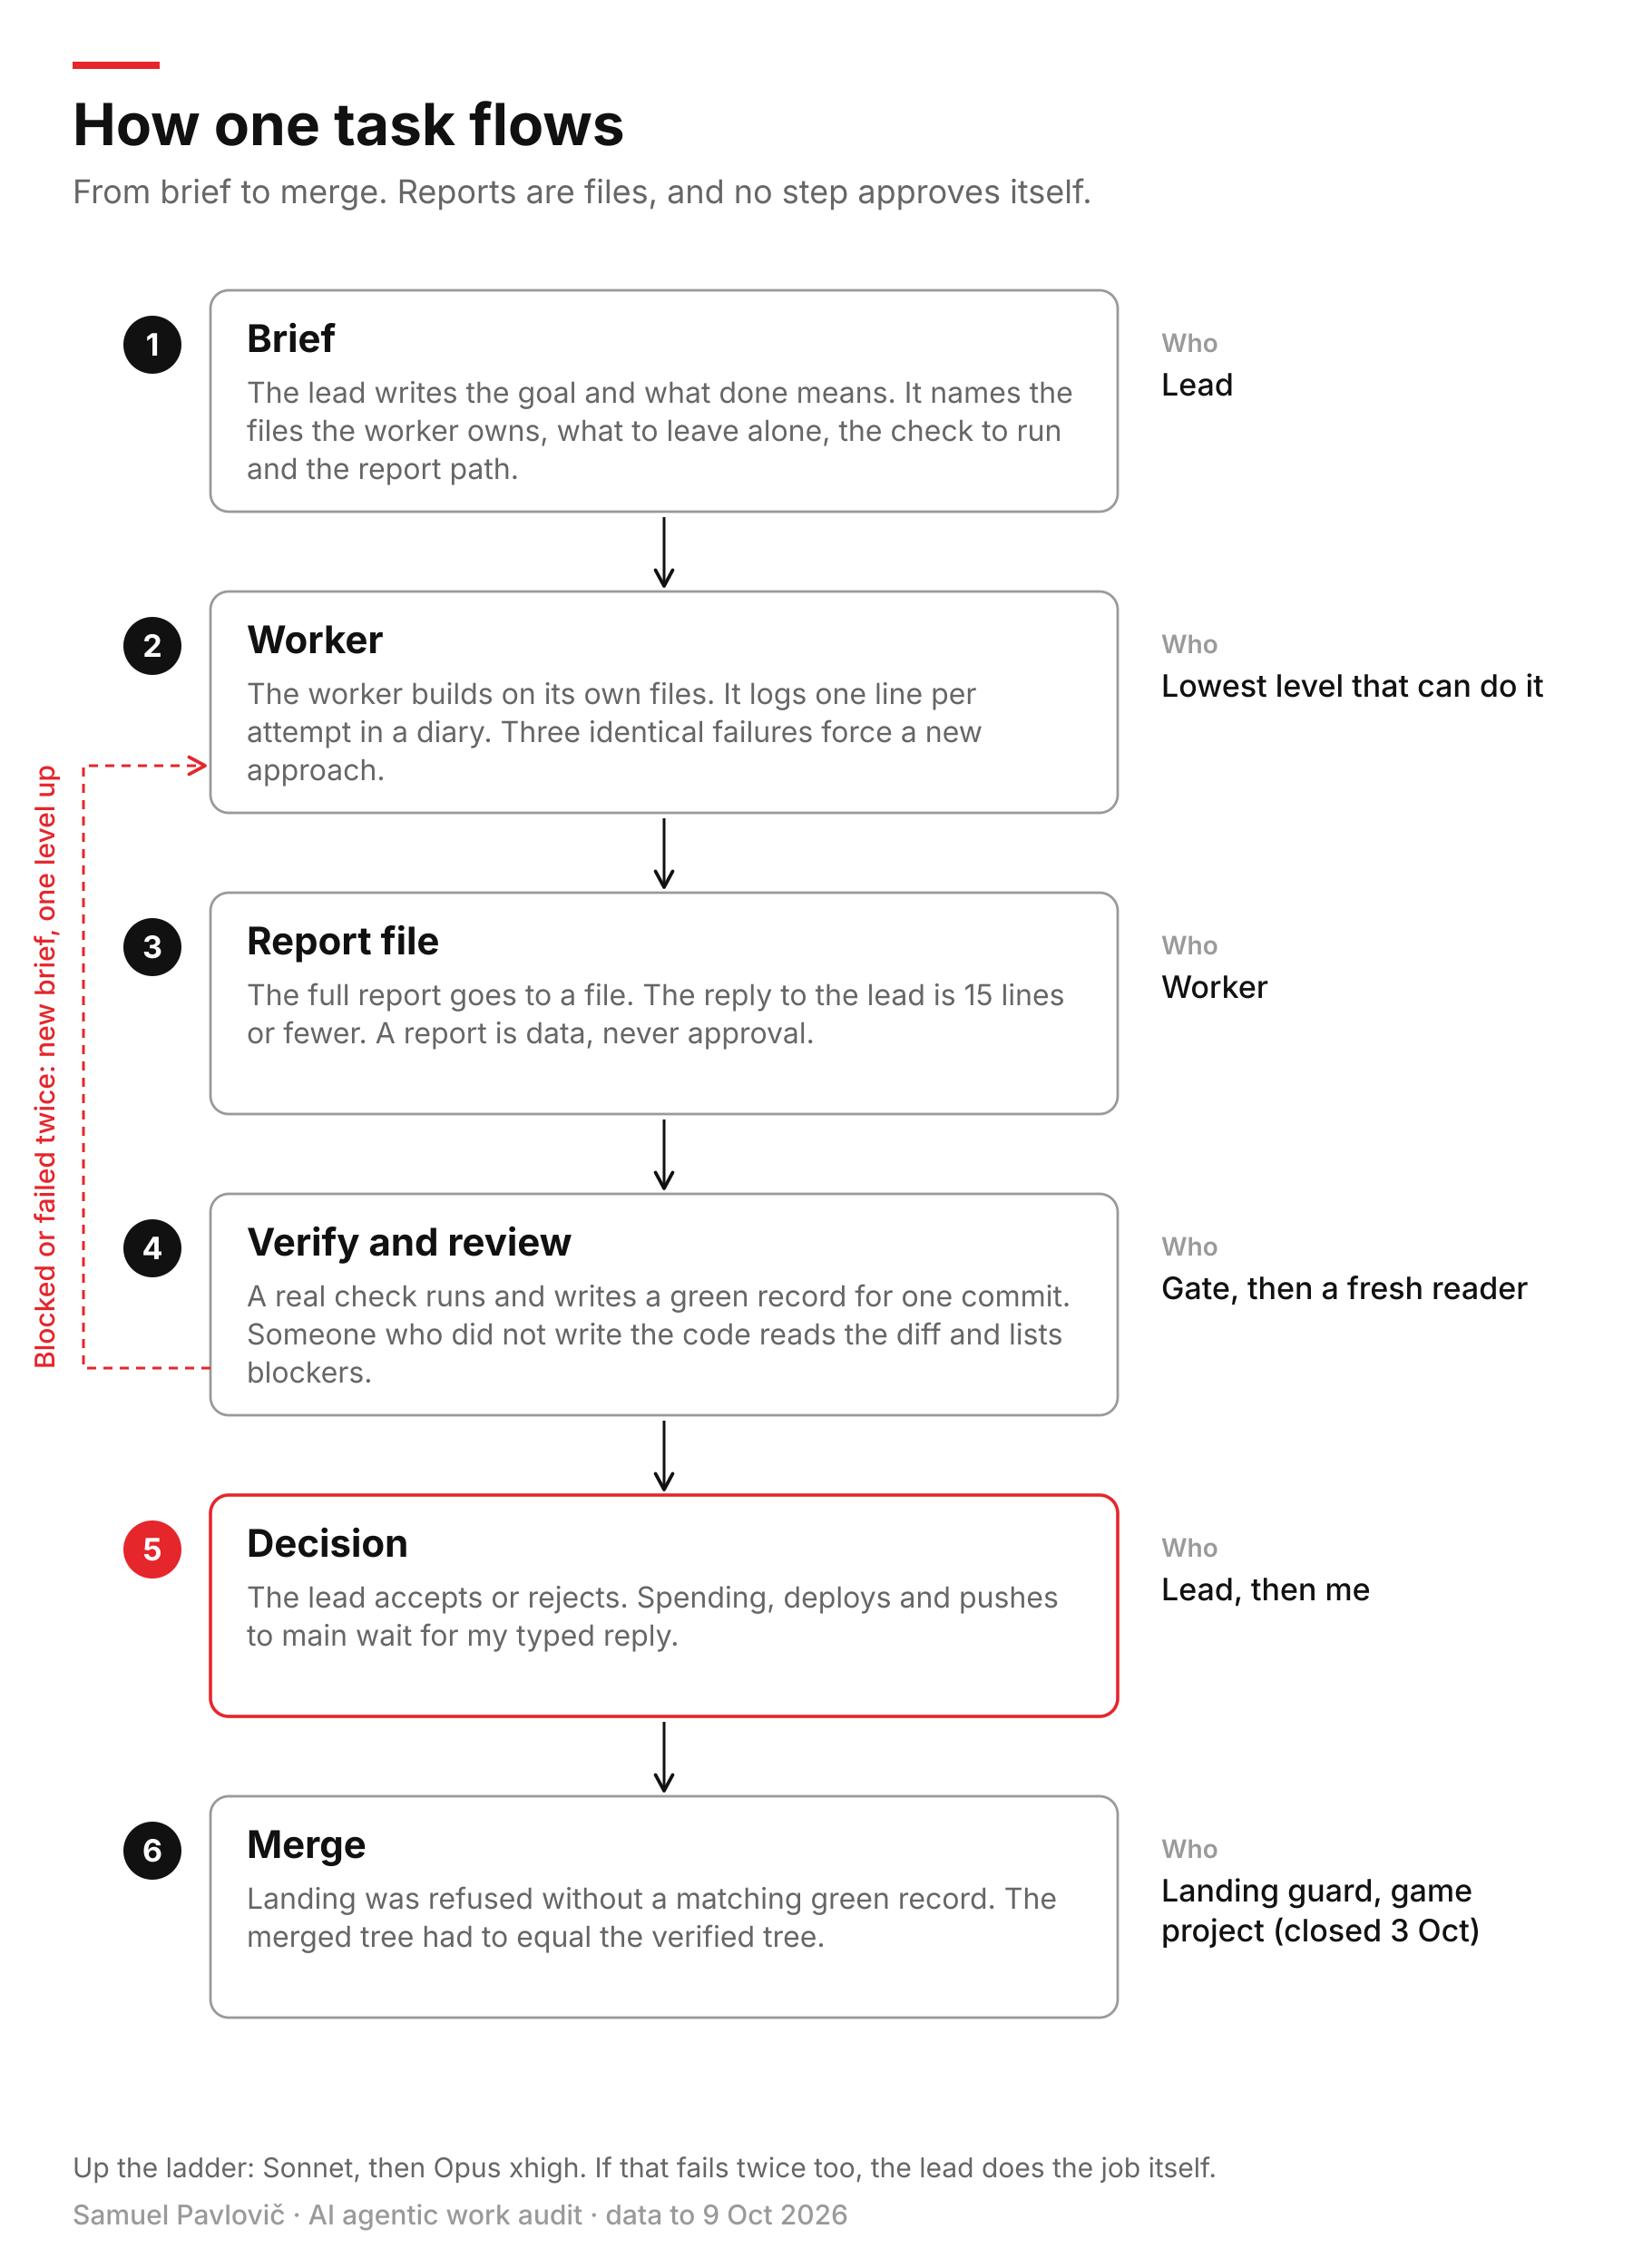
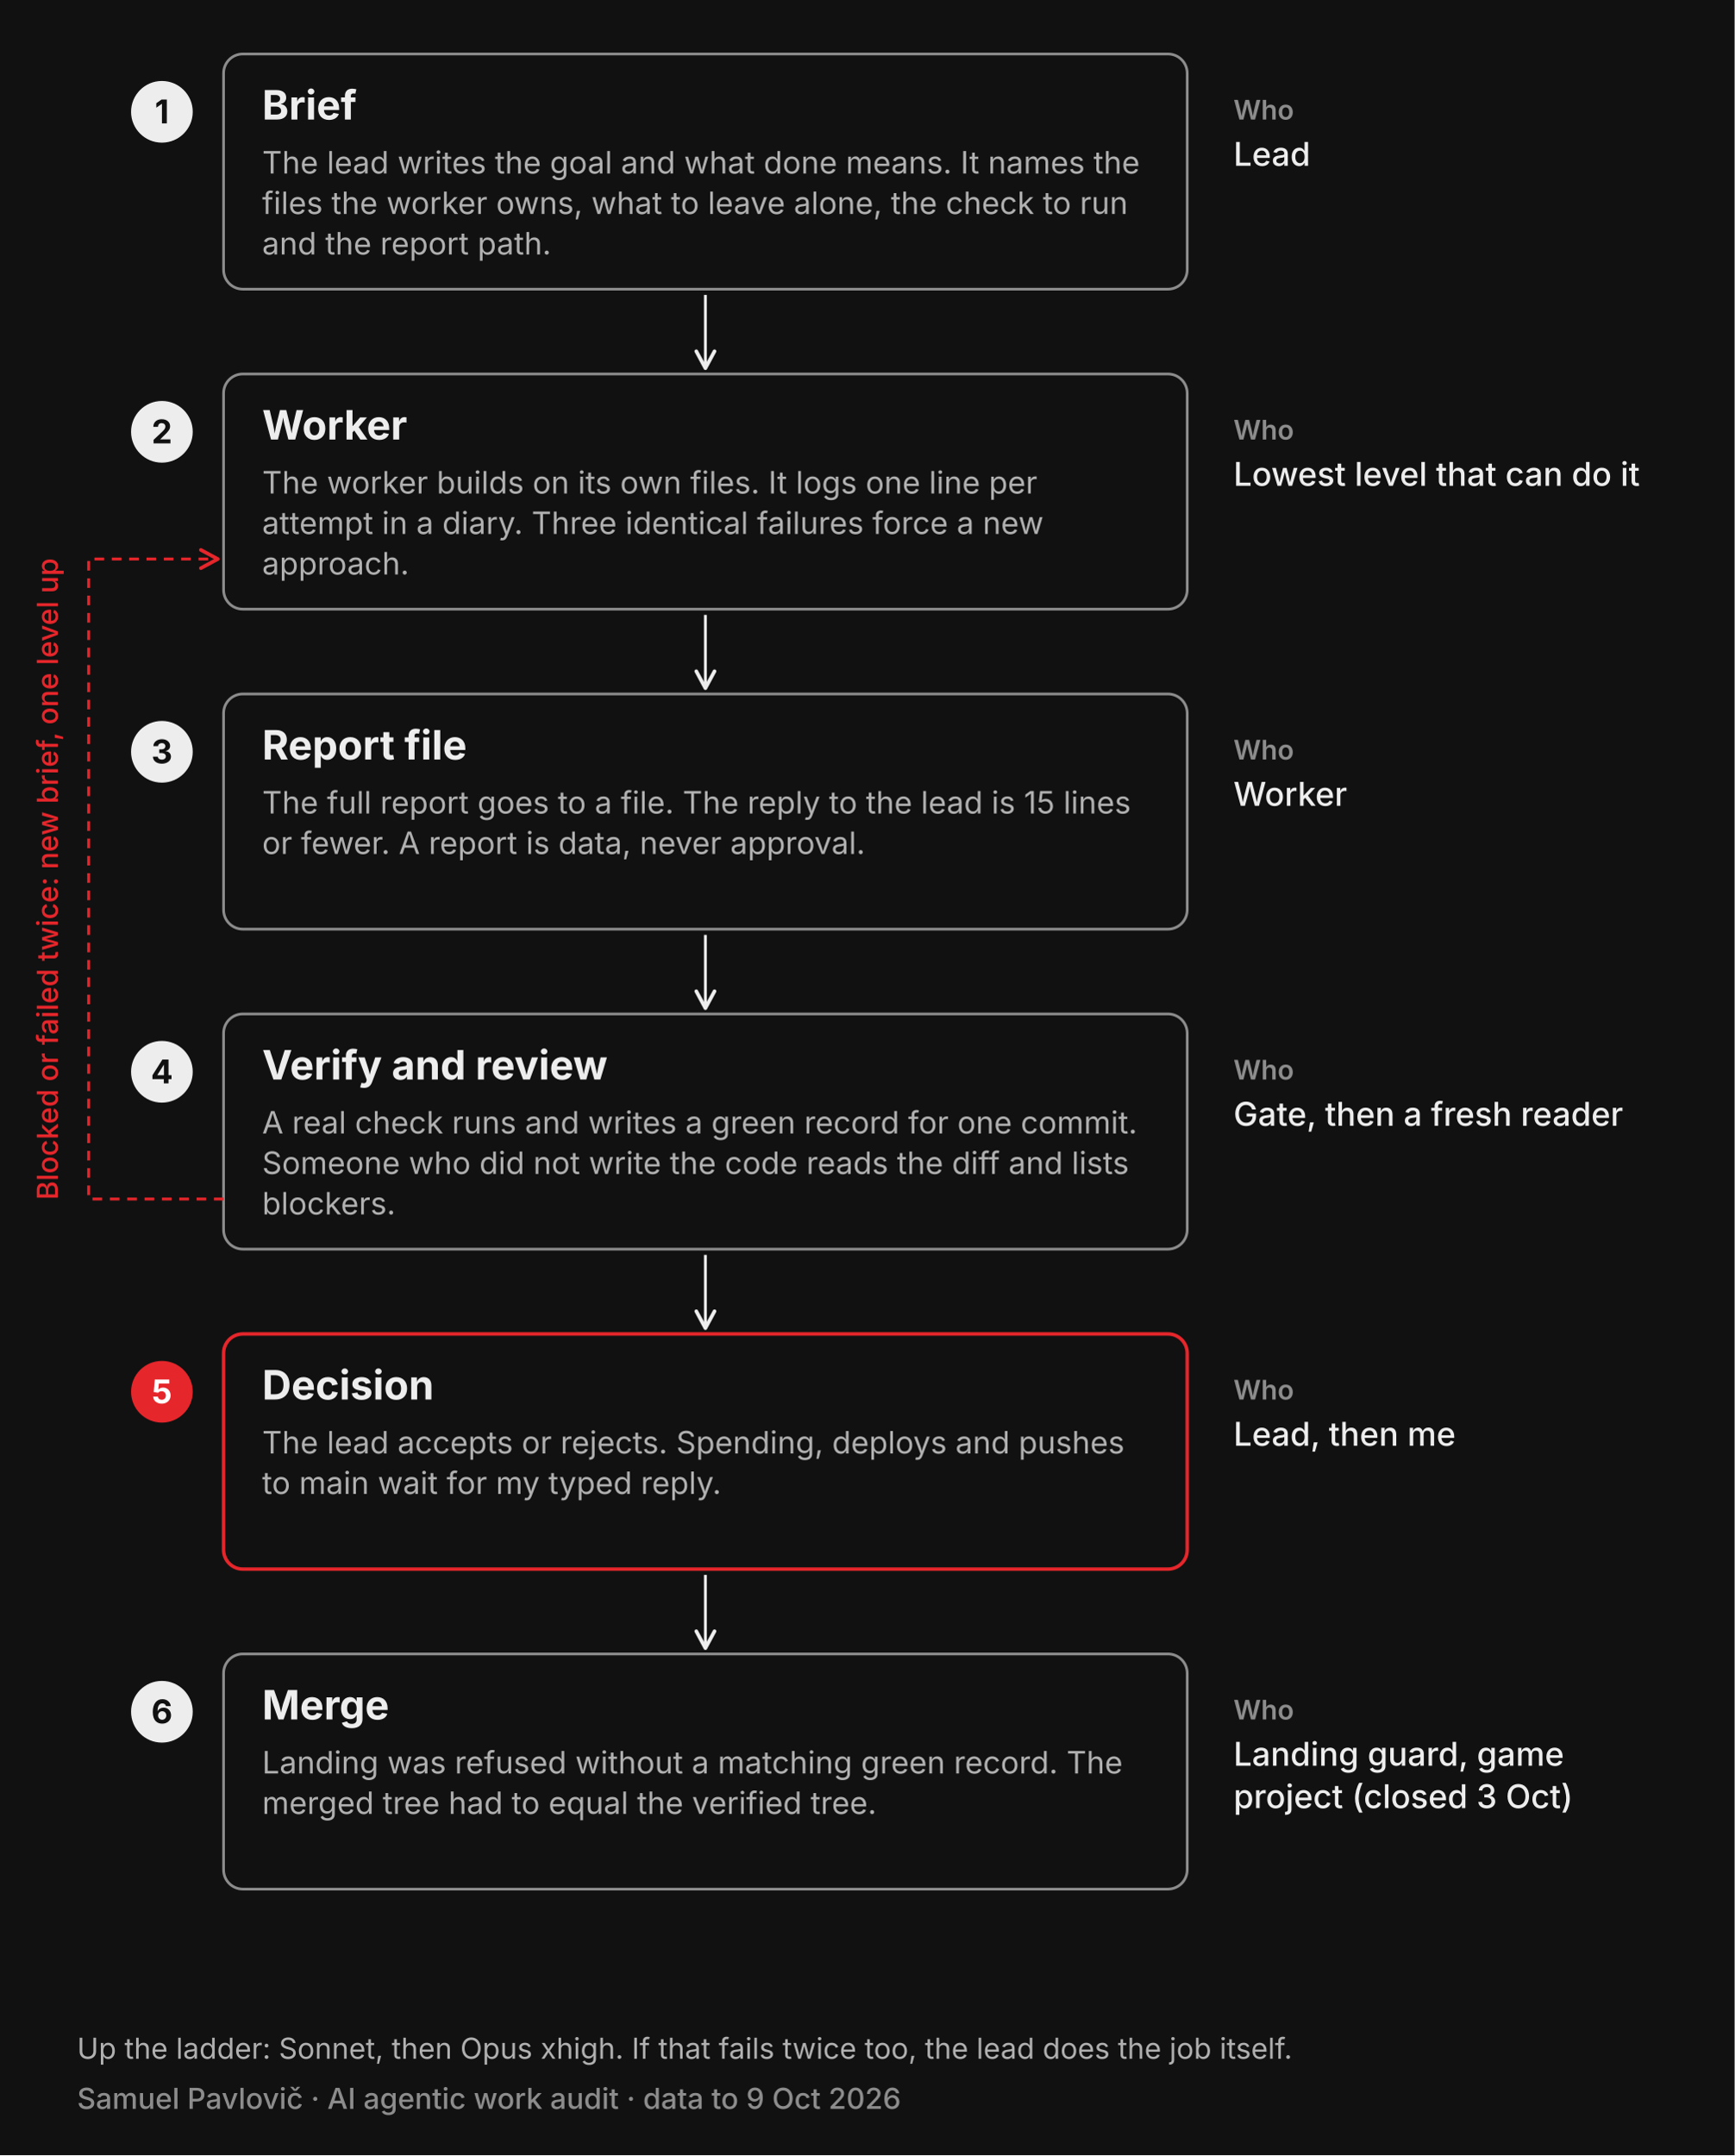
- <svg xmlns="http://www.w3.org/2000/svg" width="900" height="1250" viewBox="0 0 900 1250" font-family="Inter, Helvetica, Arial, sans-serif">
+ <svg xmlns="http://www.w3.org/2000/svg" width="900" height="1118" viewBox="0 0 900 1118" font-family="Inter, Helvetica, Arial, sans-serif">
  <defs>
    <marker id="ag" viewBox="0 0 10 10" refX="8" refY="5" markerWidth="9" markerHeight="9" orient="auto">
-       <path d="M1.5,1.5 L8,5 L1.5,8.5" fill="none" stroke="#9A9A9A" stroke-width="1.4" stroke-linejoin="round" stroke-linecap="round" />
+       <path d="M1.5,1.5 L8,5 L1.5,8.5" fill="none" stroke="#8C8C8C" stroke-width="1.4" stroke-linejoin="round" stroke-linecap="round" />
    </marker>
    <marker id="ags" viewBox="0 0 10 10" refX="2" refY="5" markerWidth="9" markerHeight="9" orient="auto-start-reverse">
-       <path d="M1.5,1.5 L8,5 L1.5,8.5" fill="none" stroke="#9A9A9A" stroke-width="1.4" stroke-linejoin="round" stroke-linecap="round" />
+       <path d="M1.5,1.5 L8,5 L1.5,8.5" fill="none" stroke="#8C8C8C" stroke-width="1.4" stroke-linejoin="round" stroke-linecap="round" />
    </marker>
    <marker id="ak" viewBox="0 0 10 10" refX="8" refY="5" markerWidth="9" markerHeight="9" orient="auto">
-       <path d="M1.5,1.5 L8,5 L1.5,8.5" fill="none" stroke="#111111" stroke-width="1.4" stroke-linejoin="round" stroke-linecap="round" />
+       <path d="M1.5,1.5 L8,5 L1.5,8.5" fill="none" stroke="#EDEDED" stroke-width="1.4" stroke-linejoin="round" stroke-linecap="round" />
    </marker>
    <marker id="aks" viewBox="0 0 10 10" refX="2" refY="5" markerWidth="9" markerHeight="9" orient="auto-start-reverse">
-       <path d="M1.5,1.5 L8,5 L1.5,8.5" fill="none" stroke="#111111" stroke-width="1.4" stroke-linejoin="round" stroke-linecap="round" />
+       <path d="M1.5,1.5 L8,5 L1.5,8.5" fill="none" stroke="#EDEDED" stroke-width="1.4" stroke-linejoin="round" stroke-linecap="round" />
    </marker>
    <marker id="ar" viewBox="0 0 10 10" refX="8" refY="5" markerWidth="9" markerHeight="9" orient="auto">
      <path d="M1.5,1.5 L8,5 L1.5,8.5" fill="none" stroke="#E5262B" stroke-width="1.4" stroke-linejoin="round" stroke-linecap="round" />
    </marker>
    <marker id="ars" viewBox="0 0 10 10" refX="2" refY="5" markerWidth="9" markerHeight="9" orient="auto-start-reverse">
      <path d="M1.5,1.5 L8,5 L1.5,8.5" fill="none" stroke="#E5262B" stroke-width="1.4" stroke-linejoin="round" stroke-linecap="round" />
    </marker>
  </defs>
-   <rect width="900" height="1250" fill="#FFFFFF" />
-   <rect x="40.0" y="34.0" width="48.0" height="4.0" rx="0" fill="#E5262B" stroke="none" stroke-width="1.2" />
-   <text x="40.0" y="80.0" font-size="32" font-weight="700" fill="#111111" text-anchor="start">How one task flows</text>
-   <text x="40.0" y="112.0" font-size="18" font-weight="400" fill="#666666" text-anchor="start">From brief to merge. Reports are files, and no step approves itself.</text>
-   <rect x="116.0" y="160.0" width="500.0" height="122.0" rx="10" fill="none" stroke="#9A9A9A" stroke-width="1.4" />
-   <circle cx="84.0" cy="190.0" r="16" fill="#111111" stroke="none" stroke-width="1.4" />
-   <text x="84.0" y="196.0" font-size="17" font-weight="700" fill="#FFFFFF" text-anchor="middle">1</text>
-   <text x="136.0" y="194.0" font-size="21" font-weight="700" fill="#111111" text-anchor="start">Brief</text>
-   <text x="136.0" y="222.0" font-size="16" font-weight="400" fill="#666666" text-anchor="start">The lead writes the goal and what done means. It names the</text>
-   <text x="136.0" y="243.0" font-size="16" font-weight="400" fill="#666666" text-anchor="start">files the worker owns, what to leave alone, the check to run</text>
-   <text x="136.0" y="264.0" font-size="16" font-weight="400" fill="#666666" text-anchor="start">and the report path.</text>
-   <text x="640.0" y="194.0" font-size="14" font-weight="600" fill="#9A9A9A" text-anchor="start">Who</text>
-   <text x="640.0" y="218.0" font-size="17" font-weight="500" fill="#111111" text-anchor="start">Lead</text>
-   <line x1="366.0" y1="285.0" x2="366.0" y2="323.0" stroke="#111111" stroke-width="1.5" marker-end="url(#ak)" />
-   <rect x="116.0" y="326.0" width="500.0" height="122.0" rx="10" fill="none" stroke="#9A9A9A" stroke-width="1.4" />
-   <circle cx="84.0" cy="356.0" r="16" fill="#111111" stroke="none" stroke-width="1.4" />
-   <text x="84.0" y="362.0" font-size="17" font-weight="700" fill="#FFFFFF" text-anchor="middle">2</text>
-   <text x="136.0" y="360.0" font-size="21" font-weight="700" fill="#111111" text-anchor="start">Worker</text>
-   <text x="136.0" y="388.0" font-size="16" font-weight="400" fill="#666666" text-anchor="start">The worker builds on its own files. It logs one line per</text>
-   <text x="136.0" y="409.0" font-size="16" font-weight="400" fill="#666666" text-anchor="start">attempt in a diary. Three identical failures force a new</text>
-   <text x="136.0" y="430.0" font-size="16" font-weight="400" fill="#666666" text-anchor="start">approach.</text>
-   <text x="640.0" y="360.0" font-size="14" font-weight="600" fill="#9A9A9A" text-anchor="start">Who</text>
-   <text x="640.0" y="384.0" font-size="17" font-weight="500" fill="#111111" text-anchor="start">Lowest level that can do it</text>
-   <line x1="366.0" y1="451.0" x2="366.0" y2="489.0" stroke="#111111" stroke-width="1.5" marker-end="url(#ak)" />
-   <rect x="116.0" y="492.0" width="500.0" height="122.0" rx="10" fill="none" stroke="#9A9A9A" stroke-width="1.4" />
-   <circle cx="84.0" cy="522.0" r="16" fill="#111111" stroke="none" stroke-width="1.4" />
-   <text x="84.0" y="528.0" font-size="17" font-weight="700" fill="#FFFFFF" text-anchor="middle">3</text>
-   <text x="136.0" y="526.0" font-size="21" font-weight="700" fill="#111111" text-anchor="start">Report file</text>
-   <text x="136.0" y="554.0" font-size="16" font-weight="400" fill="#666666" text-anchor="start">The full report goes to a file. The reply to the lead is 15 lines</text>
-   <text x="136.0" y="575.0" font-size="16" font-weight="400" fill="#666666" text-anchor="start">or fewer. A report is data, never approval.</text>
-   <text x="640.0" y="526.0" font-size="14" font-weight="600" fill="#9A9A9A" text-anchor="start">Who</text>
-   <text x="640.0" y="550.0" font-size="17" font-weight="500" fill="#111111" text-anchor="start">Worker</text>
-   <line x1="366.0" y1="617.0" x2="366.0" y2="655.0" stroke="#111111" stroke-width="1.5" marker-end="url(#ak)" />
-   <rect x="116.0" y="658.0" width="500.0" height="122.0" rx="10" fill="none" stroke="#9A9A9A" stroke-width="1.4" />
-   <circle cx="84.0" cy="688.0" r="16" fill="#111111" stroke="none" stroke-width="1.4" />
-   <text x="84.0" y="694.0" font-size="17" font-weight="700" fill="#FFFFFF" text-anchor="middle">4</text>
-   <text x="136.0" y="692.0" font-size="21" font-weight="700" fill="#111111" text-anchor="start">Verify and review</text>
-   <text x="136.0" y="720.0" font-size="16" font-weight="400" fill="#666666" text-anchor="start">A real check runs and writes a green record for one commit.</text>
-   <text x="136.0" y="741.0" font-size="16" font-weight="400" fill="#666666" text-anchor="start">Someone who did not write the code reads the diff and lists</text>
-   <text x="136.0" y="762.0" font-size="16" font-weight="400" fill="#666666" text-anchor="start">blockers.</text>
-   <text x="640.0" y="692.0" font-size="14" font-weight="600" fill="#9A9A9A" text-anchor="start">Who</text>
-   <text x="640.0" y="716.0" font-size="17" font-weight="500" fill="#111111" text-anchor="start">Gate, then a fresh reader</text>
-   <line x1="366.0" y1="783.0" x2="366.0" y2="821.0" stroke="#111111" stroke-width="1.5" marker-end="url(#ak)" />
-   <rect x="116.0" y="824.0" width="500.0" height="122.0" rx="10" fill="none" stroke="#E5262B" stroke-width="1.8" />
-   <circle cx="84.0" cy="854.0" r="16" fill="#E5262B" stroke="none" stroke-width="1.4" />
-   <text x="84.0" y="860.0" font-size="17" font-weight="700" fill="#FFFFFF" text-anchor="middle">5</text>
-   <text x="136.0" y="858.0" font-size="21" font-weight="700" fill="#111111" text-anchor="start">Decision</text>
-   <text x="136.0" y="886.0" font-size="16" font-weight="400" fill="#666666" text-anchor="start">The lead accepts or rejects. Spending, deploys and pushes</text>
-   <text x="136.0" y="907.0" font-size="16" font-weight="400" fill="#666666" text-anchor="start">to main wait for my typed reply.</text>
-   <text x="640.0" y="858.0" font-size="14" font-weight="600" fill="#9A9A9A" text-anchor="start">Who</text>
-   <text x="640.0" y="882.0" font-size="17" font-weight="500" fill="#111111" text-anchor="start">Lead, then me</text>
-   <line x1="366.0" y1="949.0" x2="366.0" y2="987.0" stroke="#111111" stroke-width="1.5" marker-end="url(#ak)" />
-   <rect x="116.0" y="990.0" width="500.0" height="122.0" rx="10" fill="none" stroke="#9A9A9A" stroke-width="1.4" />
-   <circle cx="84.0" cy="1020.0" r="16" fill="#111111" stroke="none" stroke-width="1.4" />
-   <text x="84.0" y="1026.0" font-size="17" font-weight="700" fill="#FFFFFF" text-anchor="middle">6</text>
-   <text x="136.0" y="1024.0" font-size="21" font-weight="700" fill="#111111" text-anchor="start">Merge</text>
-   <text x="136.0" y="1052.0" font-size="16" font-weight="400" fill="#666666" text-anchor="start">Landing was refused without a matching green record. The</text>
-   <text x="136.0" y="1073.0" font-size="16" font-weight="400" fill="#666666" text-anchor="start">merged tree had to equal the verified tree.</text>
-   <text x="640.0" y="1024.0" font-size="14" font-weight="600" fill="#9A9A9A" text-anchor="start">Who</text>
-   <text x="640.0" y="1048.0" font-size="17" font-weight="500" fill="#111111" text-anchor="start">Landing guard, game</text>
-   <text x="640.0" y="1070.0" font-size="17" font-weight="500" fill="#111111" text-anchor="start">project (closed 3 Oct)</text>
-   <path d="M 116 754 H 46 V 422 H 113" fill="none" stroke="#E5262B" stroke-width="1.5" stroke-linejoin="round" marker-end="url(#ar)" stroke-dasharray="5 4" />
-   <text x="30.0" y="588.0" font-size="15" font-weight="500" fill="#E5262B" text-anchor="middle" transform="rotate(-90 30.0 588.0)">Blocked or failed twice: new brief, one level up</text>
-   <text x="40.0" y="1200.0" font-size="15" font-weight="400" fill="#666666" text-anchor="start">Up the ladder: Sonnet, then Opus xhigh. If that fails twice too, the lead does the job itself.</text>
-   <text x="40.0" y="1226.0" font-size="15" font-weight="500" fill="#9A9A9A" text-anchor="start">Samuel Pavlovič  ·  AI agentic work audit  ·  data to 9 Oct 2026</text>
+   <rect width="900" height="1118" fill="#111111" />
+   <g transform="translate(0,-132)">
+     <rect x="116.0" y="160.0" width="500.0" height="122.0" rx="10" fill="none" stroke="#8C8C8C" stroke-width="1.4" />
+     <circle cx="84.0" cy="190.0" r="16" fill="#EDEDED" stroke="none" stroke-width="1.4" />
+     <text x="84.0" y="196.0" font-size="17" font-weight="700" fill="#111111" text-anchor="middle">1</text>
+     <text x="136.0" y="194.0" font-size="21" font-weight="700" fill="#EDEDED" text-anchor="start">Brief</text>
+     <text x="136.0" y="222.0" font-size="16" font-weight="400" fill="#B0B0B0" text-anchor="start">The lead writes the goal and what done means. It names the</text>
+     <text x="136.0" y="243.0" font-size="16" font-weight="400" fill="#B0B0B0" text-anchor="start">files the worker owns, what to leave alone, the check to run</text>
+     <text x="136.0" y="264.0" font-size="16" font-weight="400" fill="#B0B0B0" text-anchor="start">and the report path.</text>
+     <text x="640.0" y="194.0" font-size="14" font-weight="600" fill="#8C8C8C" text-anchor="start">Who</text>
+     <text x="640.0" y="218.0" font-size="17" font-weight="500" fill="#EDEDED" text-anchor="start">Lead</text>
+     <line x1="366.0" y1="285.0" x2="366.0" y2="323.0" stroke="#EDEDED" stroke-width="1.5" marker-end="url(#ak)" />
+     <rect x="116.0" y="326.0" width="500.0" height="122.0" rx="10" fill="none" stroke="#8C8C8C" stroke-width="1.4" />
+     <circle cx="84.0" cy="356.0" r="16" fill="#EDEDED" stroke="none" stroke-width="1.4" />
+     <text x="84.0" y="362.0" font-size="17" font-weight="700" fill="#111111" text-anchor="middle">2</text>
+     <text x="136.0" y="360.0" font-size="21" font-weight="700" fill="#EDEDED" text-anchor="start">Worker</text>
+     <text x="136.0" y="388.0" font-size="16" font-weight="400" fill="#B0B0B0" text-anchor="start">The worker builds on its own files. It logs one line per</text>
+     <text x="136.0" y="409.0" font-size="16" font-weight="400" fill="#B0B0B0" text-anchor="start">attempt in a diary. Three identical failures force a new</text>
+     <text x="136.0" y="430.0" font-size="16" font-weight="400" fill="#B0B0B0" text-anchor="start">approach.</text>
+     <text x="640.0" y="360.0" font-size="14" font-weight="600" fill="#8C8C8C" text-anchor="start">Who</text>
+     <text x="640.0" y="384.0" font-size="17" font-weight="500" fill="#EDEDED" text-anchor="start">Lowest level that can do it</text>
+     <line x1="366.0" y1="451.0" x2="366.0" y2="489.0" stroke="#EDEDED" stroke-width="1.5" marker-end="url(#ak)" />
+     <rect x="116.0" y="492.0" width="500.0" height="122.0" rx="10" fill="none" stroke="#8C8C8C" stroke-width="1.4" />
+     <circle cx="84.0" cy="522.0" r="16" fill="#EDEDED" stroke="none" stroke-width="1.4" />
+     <text x="84.0" y="528.0" font-size="17" font-weight="700" fill="#111111" text-anchor="middle">3</text>
+     <text x="136.0" y="526.0" font-size="21" font-weight="700" fill="#EDEDED" text-anchor="start">Report file</text>
+     <text x="136.0" y="554.0" font-size="16" font-weight="400" fill="#B0B0B0" text-anchor="start">The full report goes to a file. The reply to the lead is 15 lines</text>
+     <text x="136.0" y="575.0" font-size="16" font-weight="400" fill="#B0B0B0" text-anchor="start">or fewer. A report is data, never approval.</text>
+     <text x="640.0" y="526.0" font-size="14" font-weight="600" fill="#8C8C8C" text-anchor="start">Who</text>
+     <text x="640.0" y="550.0" font-size="17" font-weight="500" fill="#EDEDED" text-anchor="start">Worker</text>
+     <line x1="366.0" y1="617.0" x2="366.0" y2="655.0" stroke="#EDEDED" stroke-width="1.5" marker-end="url(#ak)" />
+     <rect x="116.0" y="658.0" width="500.0" height="122.0" rx="10" fill="none" stroke="#8C8C8C" stroke-width="1.4" />
+     <circle cx="84.0" cy="688.0" r="16" fill="#EDEDED" stroke="none" stroke-width="1.4" />
+     <text x="84.0" y="694.0" font-size="17" font-weight="700" fill="#111111" text-anchor="middle">4</text>
+     <text x="136.0" y="692.0" font-size="21" font-weight="700" fill="#EDEDED" text-anchor="start">Verify and review</text>
+     <text x="136.0" y="720.0" font-size="16" font-weight="400" fill="#B0B0B0" text-anchor="start">A real check runs and writes a green record for one commit.</text>
+     <text x="136.0" y="741.0" font-size="16" font-weight="400" fill="#B0B0B0" text-anchor="start">Someone who did not write the code reads the diff and lists</text>
+     <text x="136.0" y="762.0" font-size="16" font-weight="400" fill="#B0B0B0" text-anchor="start">blockers.</text>
+     <text x="640.0" y="692.0" font-size="14" font-weight="600" fill="#8C8C8C" text-anchor="start">Who</text>
+     <text x="640.0" y="716.0" font-size="17" font-weight="500" fill="#EDEDED" text-anchor="start">Gate, then a fresh reader</text>
+     <line x1="366.0" y1="783.0" x2="366.0" y2="821.0" stroke="#EDEDED" stroke-width="1.5" marker-end="url(#ak)" />
+     <rect x="116.0" y="824.0" width="500.0" height="122.0" rx="10" fill="none" stroke="#E5262B" stroke-width="1.8" />
+     <circle cx="84.0" cy="854.0" r="16" fill="#E5262B" stroke="none" stroke-width="1.4" />
+     <text x="84.0" y="860.0" font-size="17" font-weight="700" fill="#FFFFFF" text-anchor="middle">5</text>
+     <text x="136.0" y="858.0" font-size="21" font-weight="700" fill="#EDEDED" text-anchor="start">Decision</text>
+     <text x="136.0" y="886.0" font-size="16" font-weight="400" fill="#B0B0B0" text-anchor="start">The lead accepts or rejects. Spending, deploys and pushes</text>
+     <text x="136.0" y="907.0" font-size="16" font-weight="400" fill="#B0B0B0" text-anchor="start">to main wait for my typed reply.</text>
+     <text x="640.0" y="858.0" font-size="14" font-weight="600" fill="#8C8C8C" text-anchor="start">Who</text>
+     <text x="640.0" y="882.0" font-size="17" font-weight="500" fill="#EDEDED" text-anchor="start">Lead, then me</text>
+     <line x1="366.0" y1="949.0" x2="366.0" y2="987.0" stroke="#EDEDED" stroke-width="1.5" marker-end="url(#ak)" />
+     <rect x="116.0" y="990.0" width="500.0" height="122.0" rx="10" fill="none" stroke="#8C8C8C" stroke-width="1.4" />
+     <circle cx="84.0" cy="1020.0" r="16" fill="#EDEDED" stroke="none" stroke-width="1.4" />
+     <text x="84.0" y="1026.0" font-size="17" font-weight="700" fill="#111111" text-anchor="middle">6</text>
+     <text x="136.0" y="1024.0" font-size="21" font-weight="700" fill="#EDEDED" text-anchor="start">Merge</text>
+     <text x="136.0" y="1052.0" font-size="16" font-weight="400" fill="#B0B0B0" text-anchor="start">Landing was refused without a matching green record. The</text>
+     <text x="136.0" y="1073.0" font-size="16" font-weight="400" fill="#B0B0B0" text-anchor="start">merged tree had to equal the verified tree.</text>
+     <text x="640.0" y="1024.0" font-size="14" font-weight="600" fill="#8C8C8C" text-anchor="start">Who</text>
+     <text x="640.0" y="1048.0" font-size="17" font-weight="500" fill="#EDEDED" text-anchor="start">Landing guard, game</text>
+     <text x="640.0" y="1070.0" font-size="17" font-weight="500" fill="#EDEDED" text-anchor="start">project (closed 3 Oct)</text>
+     <path d="M 116 754 H 46 V 422 H 113" fill="none" stroke="#E5262B" stroke-width="1.5" stroke-linejoin="round" marker-end="url(#ar)" stroke-dasharray="5 4" />
+     <text x="30.0" y="588.0" font-size="15" font-weight="500" fill="#E5262B" text-anchor="middle" transform="rotate(-90 30.0 588.0)">Blocked or failed twice: new brief, one level up</text>
+     <text x="40.0" y="1200.0" font-size="15" font-weight="400" fill="#B0B0B0" text-anchor="start">Up the ladder: Sonnet, then Opus xhigh. If that fails twice too, the lead does the job itself.</text>
+     <text x="40.0" y="1226.0" font-size="15" font-weight="500" fill="#8C8C8C" text-anchor="start">Samuel Pavlovič  ·  AI agentic work audit  ·  data to 9 Oct 2026</text>
+   </g>
</svg>
